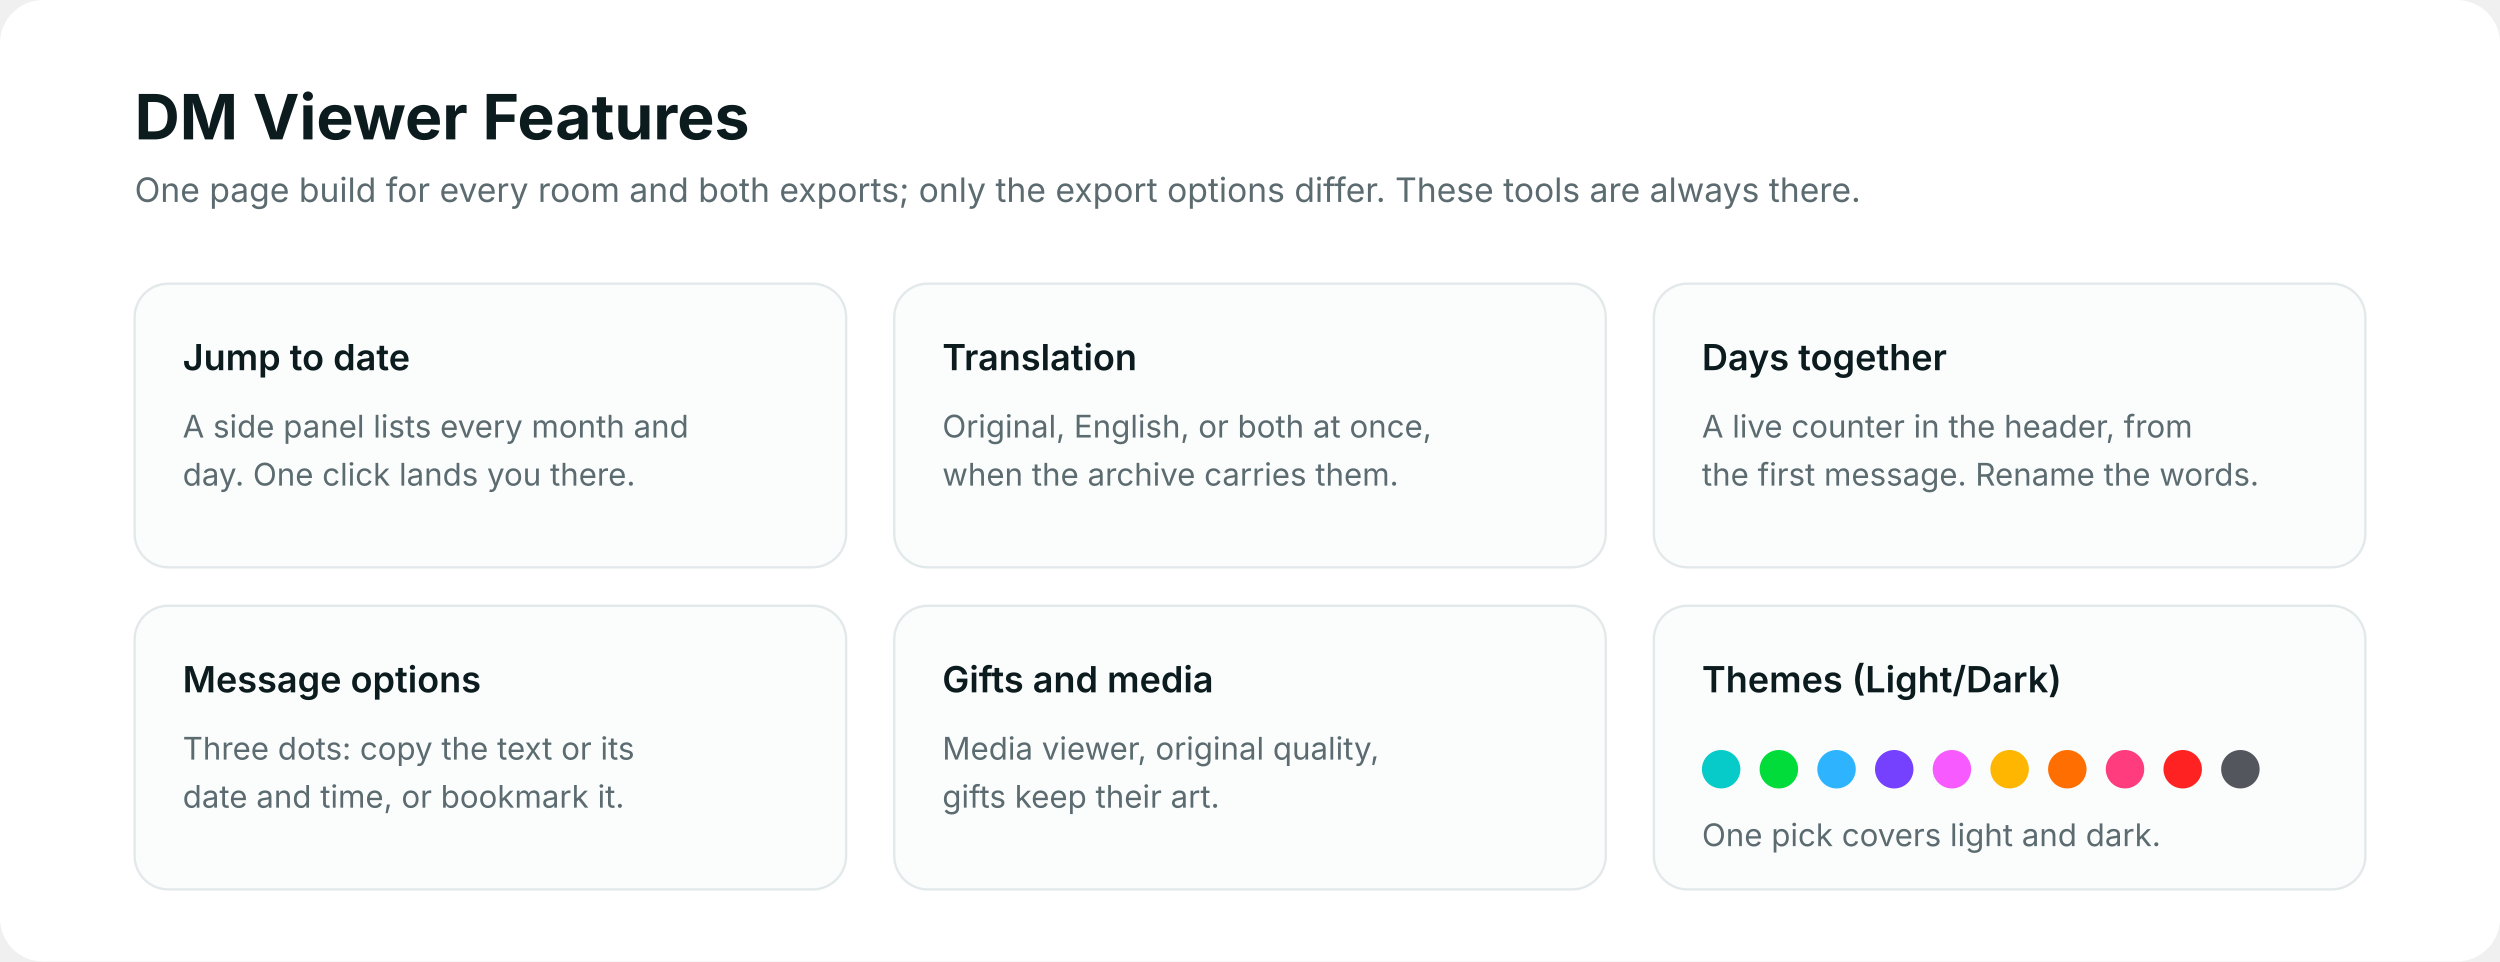
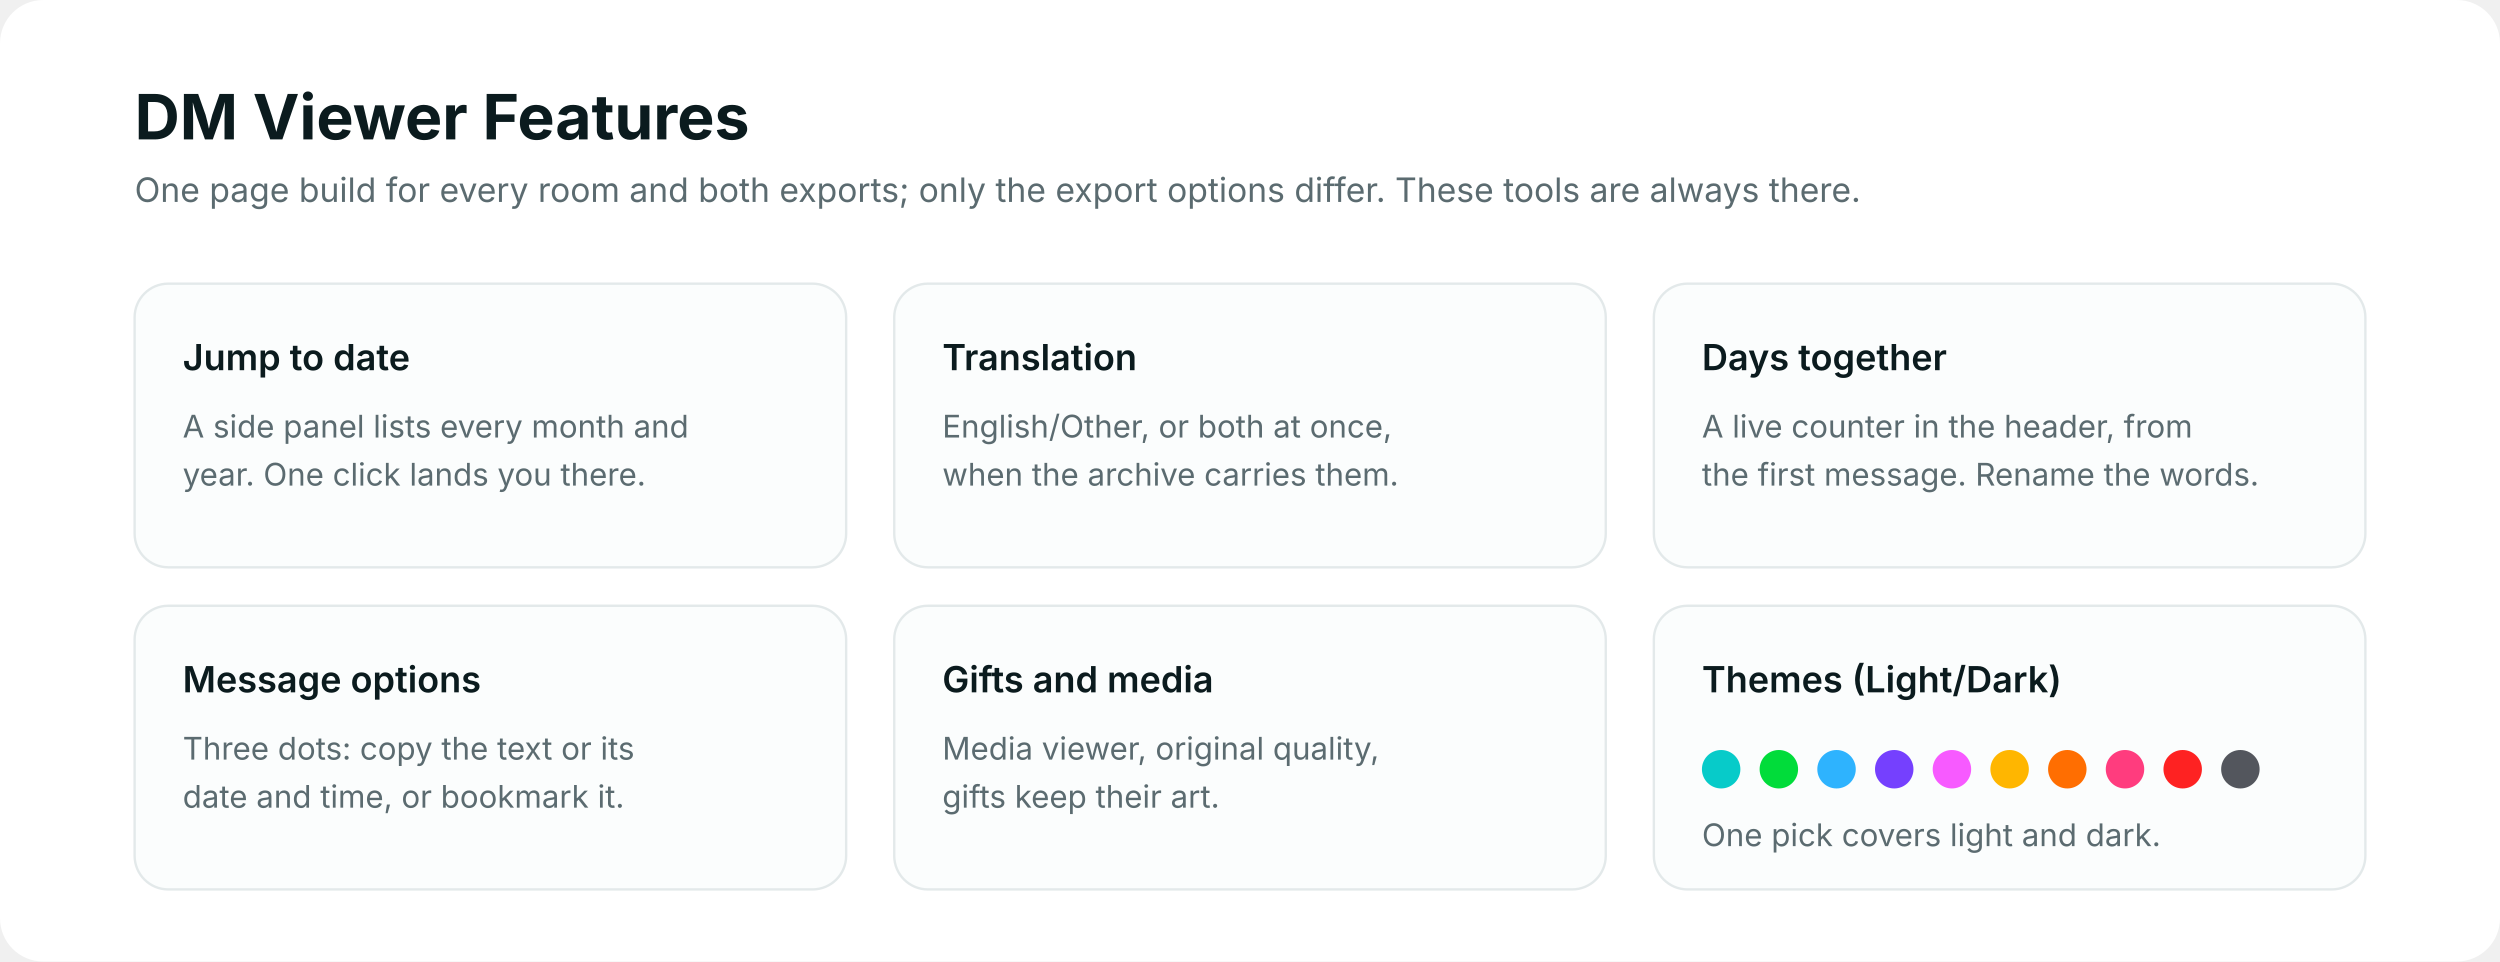
<svg xmlns="http://www.w3.org/2000/svg" viewBox="0 0 1040 400" width="1040" height="400" font-family="Segoe UI, Inter, Arial, sans-serif" role="img">
  <rect width="1040" height="400" rx="18" fill="#ffffff" />
  <text x="56" y="58" font-size="26" fill="#0b1b1e" font-weight="700" text-anchor="start">DM Viewer Features</text>
  <text x="56" y="84" font-size="14" fill="#5b6b70" font-weight="400" text-anchor="start">One page build for every room and both exports; only the export options differ. These tools are always there.</text>
  <rect x="56" y="118" width="296" height="118" rx="14" fill="#fbfdfd" stroke="#e3e9ea" />
  <text x="76" y="154" font-size="15" fill="#0b1b1e" font-weight="600" text-anchor="start">Jump to date</text>
  <text x="76" y="182" font-size="13" fill="#5b6b70" font-weight="400" text-anchor="start">A side panel lists every month and</text>
-   <text x="76" y="202" font-size="13" fill="#5b6b70" font-weight="400" text-anchor="start">day. One click lands you there.</text>
+   <text x="76" y="202" font-size="13" fill="#5b6b70" font-weight="400" text-anchor="start">year. One click lands you there.</text>
  <rect x="372" y="118" width="296" height="118" rx="14" fill="#fbfdfd" stroke="#e3e9ea" />
  <text x="392" y="154" font-size="15" fill="#0b1b1e" font-weight="600" text-anchor="start">Translation</text>
-   <text x="392" y="182" font-size="13" fill="#5b6b70" font-weight="400" text-anchor="start">Original, English, or both at once,</text>
+   <text x="392" y="182" font-size="13" fill="#5b6b70" font-weight="400" text-anchor="start">English/Other, or both at once,</text>
  <text x="392" y="202" font-size="13" fill="#5b6b70" font-weight="400" text-anchor="start">when the archive carries them.</text>
  <rect x="688" y="118" width="296" height="118" rx="14" fill="#fbfdfd" stroke="#e3e9ea" />
  <text x="708" y="154" font-size="15" fill="#0b1b1e" font-weight="600" text-anchor="start">Days together</text>
  <text x="708" y="182" font-size="13" fill="#5b6b70" font-weight="400" text-anchor="start">A live counter in the header, from</text>
  <text x="708" y="202" font-size="13" fill="#5b6b70" font-weight="400" text-anchor="start">the first message. Rename the words.</text>
  <rect x="56" y="252" width="296" height="118" rx="14" fill="#fbfdfd" stroke="#e3e9ea" />
  <text x="76" y="288" font-size="15" fill="#0b1b1e" font-weight="600" text-anchor="start">Message options</text>
  <text x="76" y="316" font-size="13" fill="#5b6b70" font-weight="400" text-anchor="start">Three dots: copy the text or its</text>
  <text x="76" y="336" font-size="13" fill="#5b6b70" font-weight="400" text-anchor="start">date and time, or bookmark it.</text>
  <rect x="372" y="252" width="296" height="118" rx="14" fill="#fbfdfd" stroke="#e3e9ea" />
  <text x="392" y="288" font-size="15" fill="#0b1b1e" font-weight="600" text-anchor="start">Gifts and media</text>
  <text x="392" y="316" font-size="13" fill="#5b6b70" font-weight="400" text-anchor="start">Media viewer, original quality,</text>
  <text x="392" y="336" font-size="13" fill="#5b6b70" font-weight="400" text-anchor="start">gifts keep their art.</text>
  <rect x="688" y="252" width="296" height="118" rx="14" fill="#fbfdfd" stroke="#e3e9ea" />
  <text x="708" y="288" font-size="15" fill="#0b1b1e" font-weight="600" text-anchor="start">Themes (Light/Dark)</text>
  <circle cx="716" cy="320" r="8" fill="#07CBC9" />
  <circle cx="740" cy="320" r="8" fill="#01DC3A" />
  <circle cx="764" cy="320" r="8" fill="#2EB3FE" />
  <circle cx="788" cy="320" r="8" fill="#7540FE" />
  <circle cx="812" cy="320" r="8" fill="#F75AFF" />
  <circle cx="836" cy="320" r="8" fill="#FFB600" />
  <circle cx="860" cy="320" r="8" fill="#FF6E01" />
  <circle cx="884" cy="320" r="8" fill="#FF3C7E" />
  <circle cx="908" cy="320" r="8" fill="#FE2222" />
  <circle cx="932" cy="320" r="8" fill="#53565D" />
  <text x="708" y="352" font-size="13" fill="#5b6b70" font-weight="400" text-anchor="start">One pick covers light and dark.</text>
</svg>
